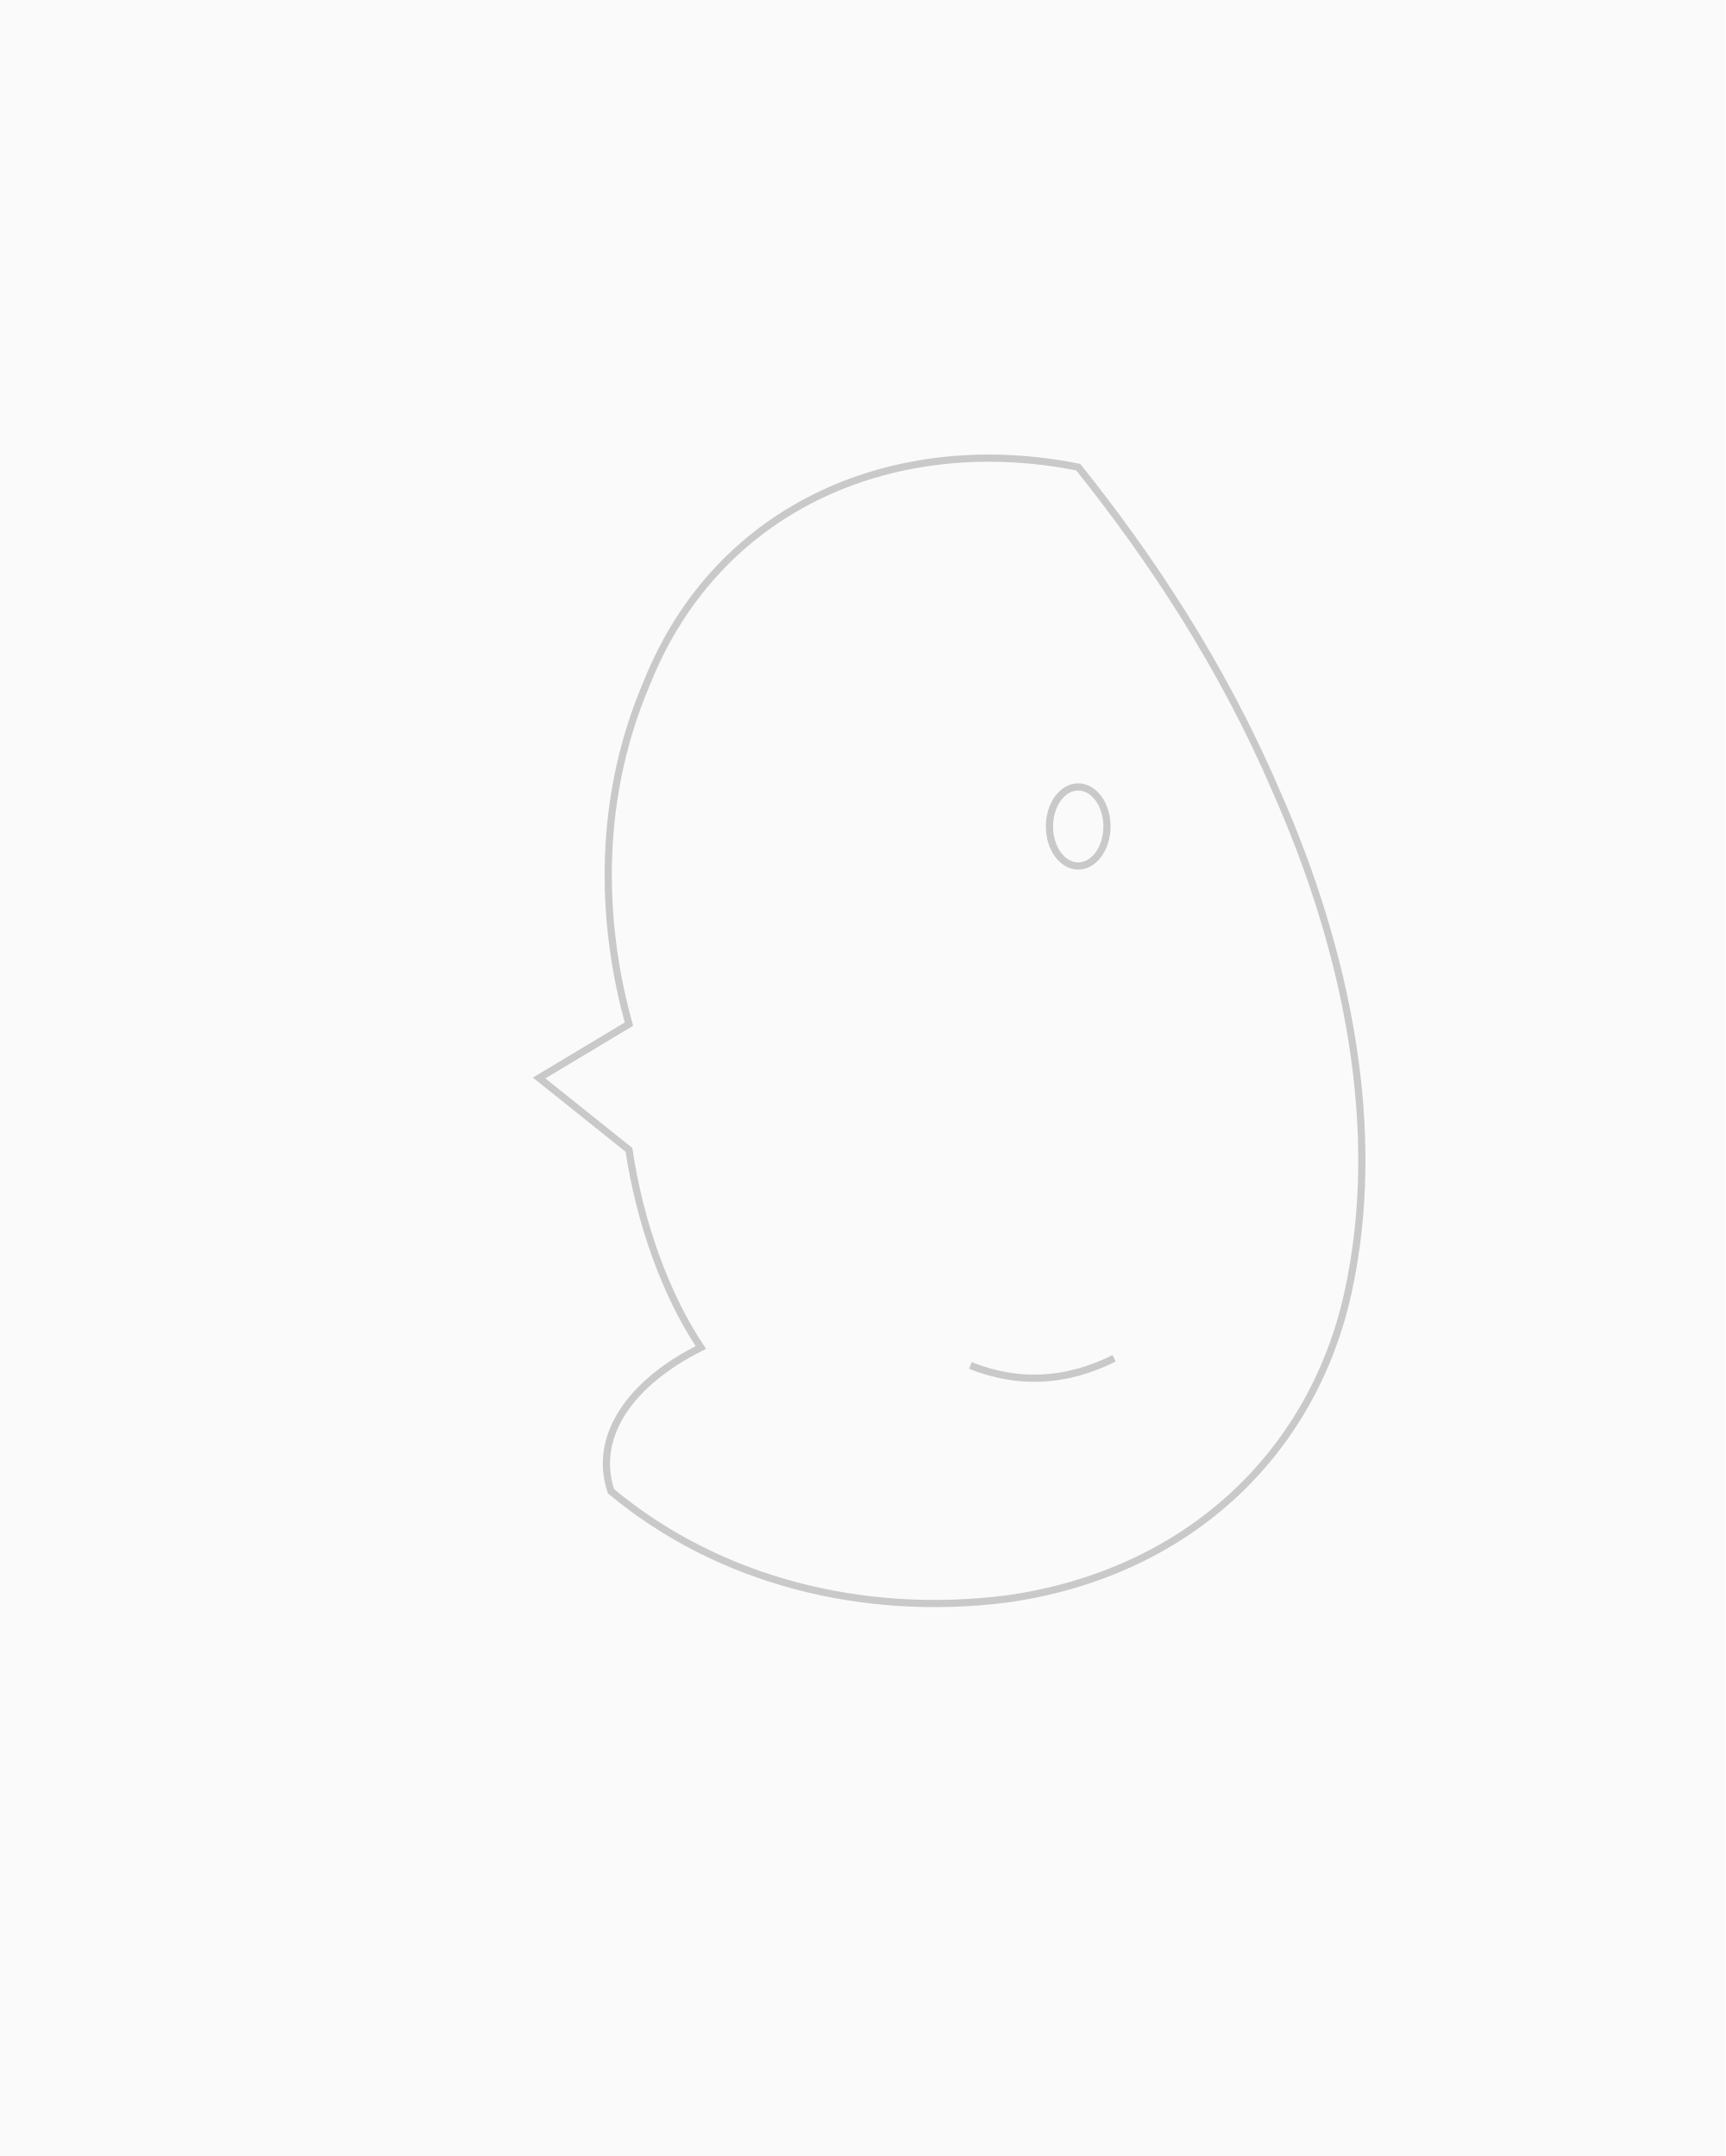
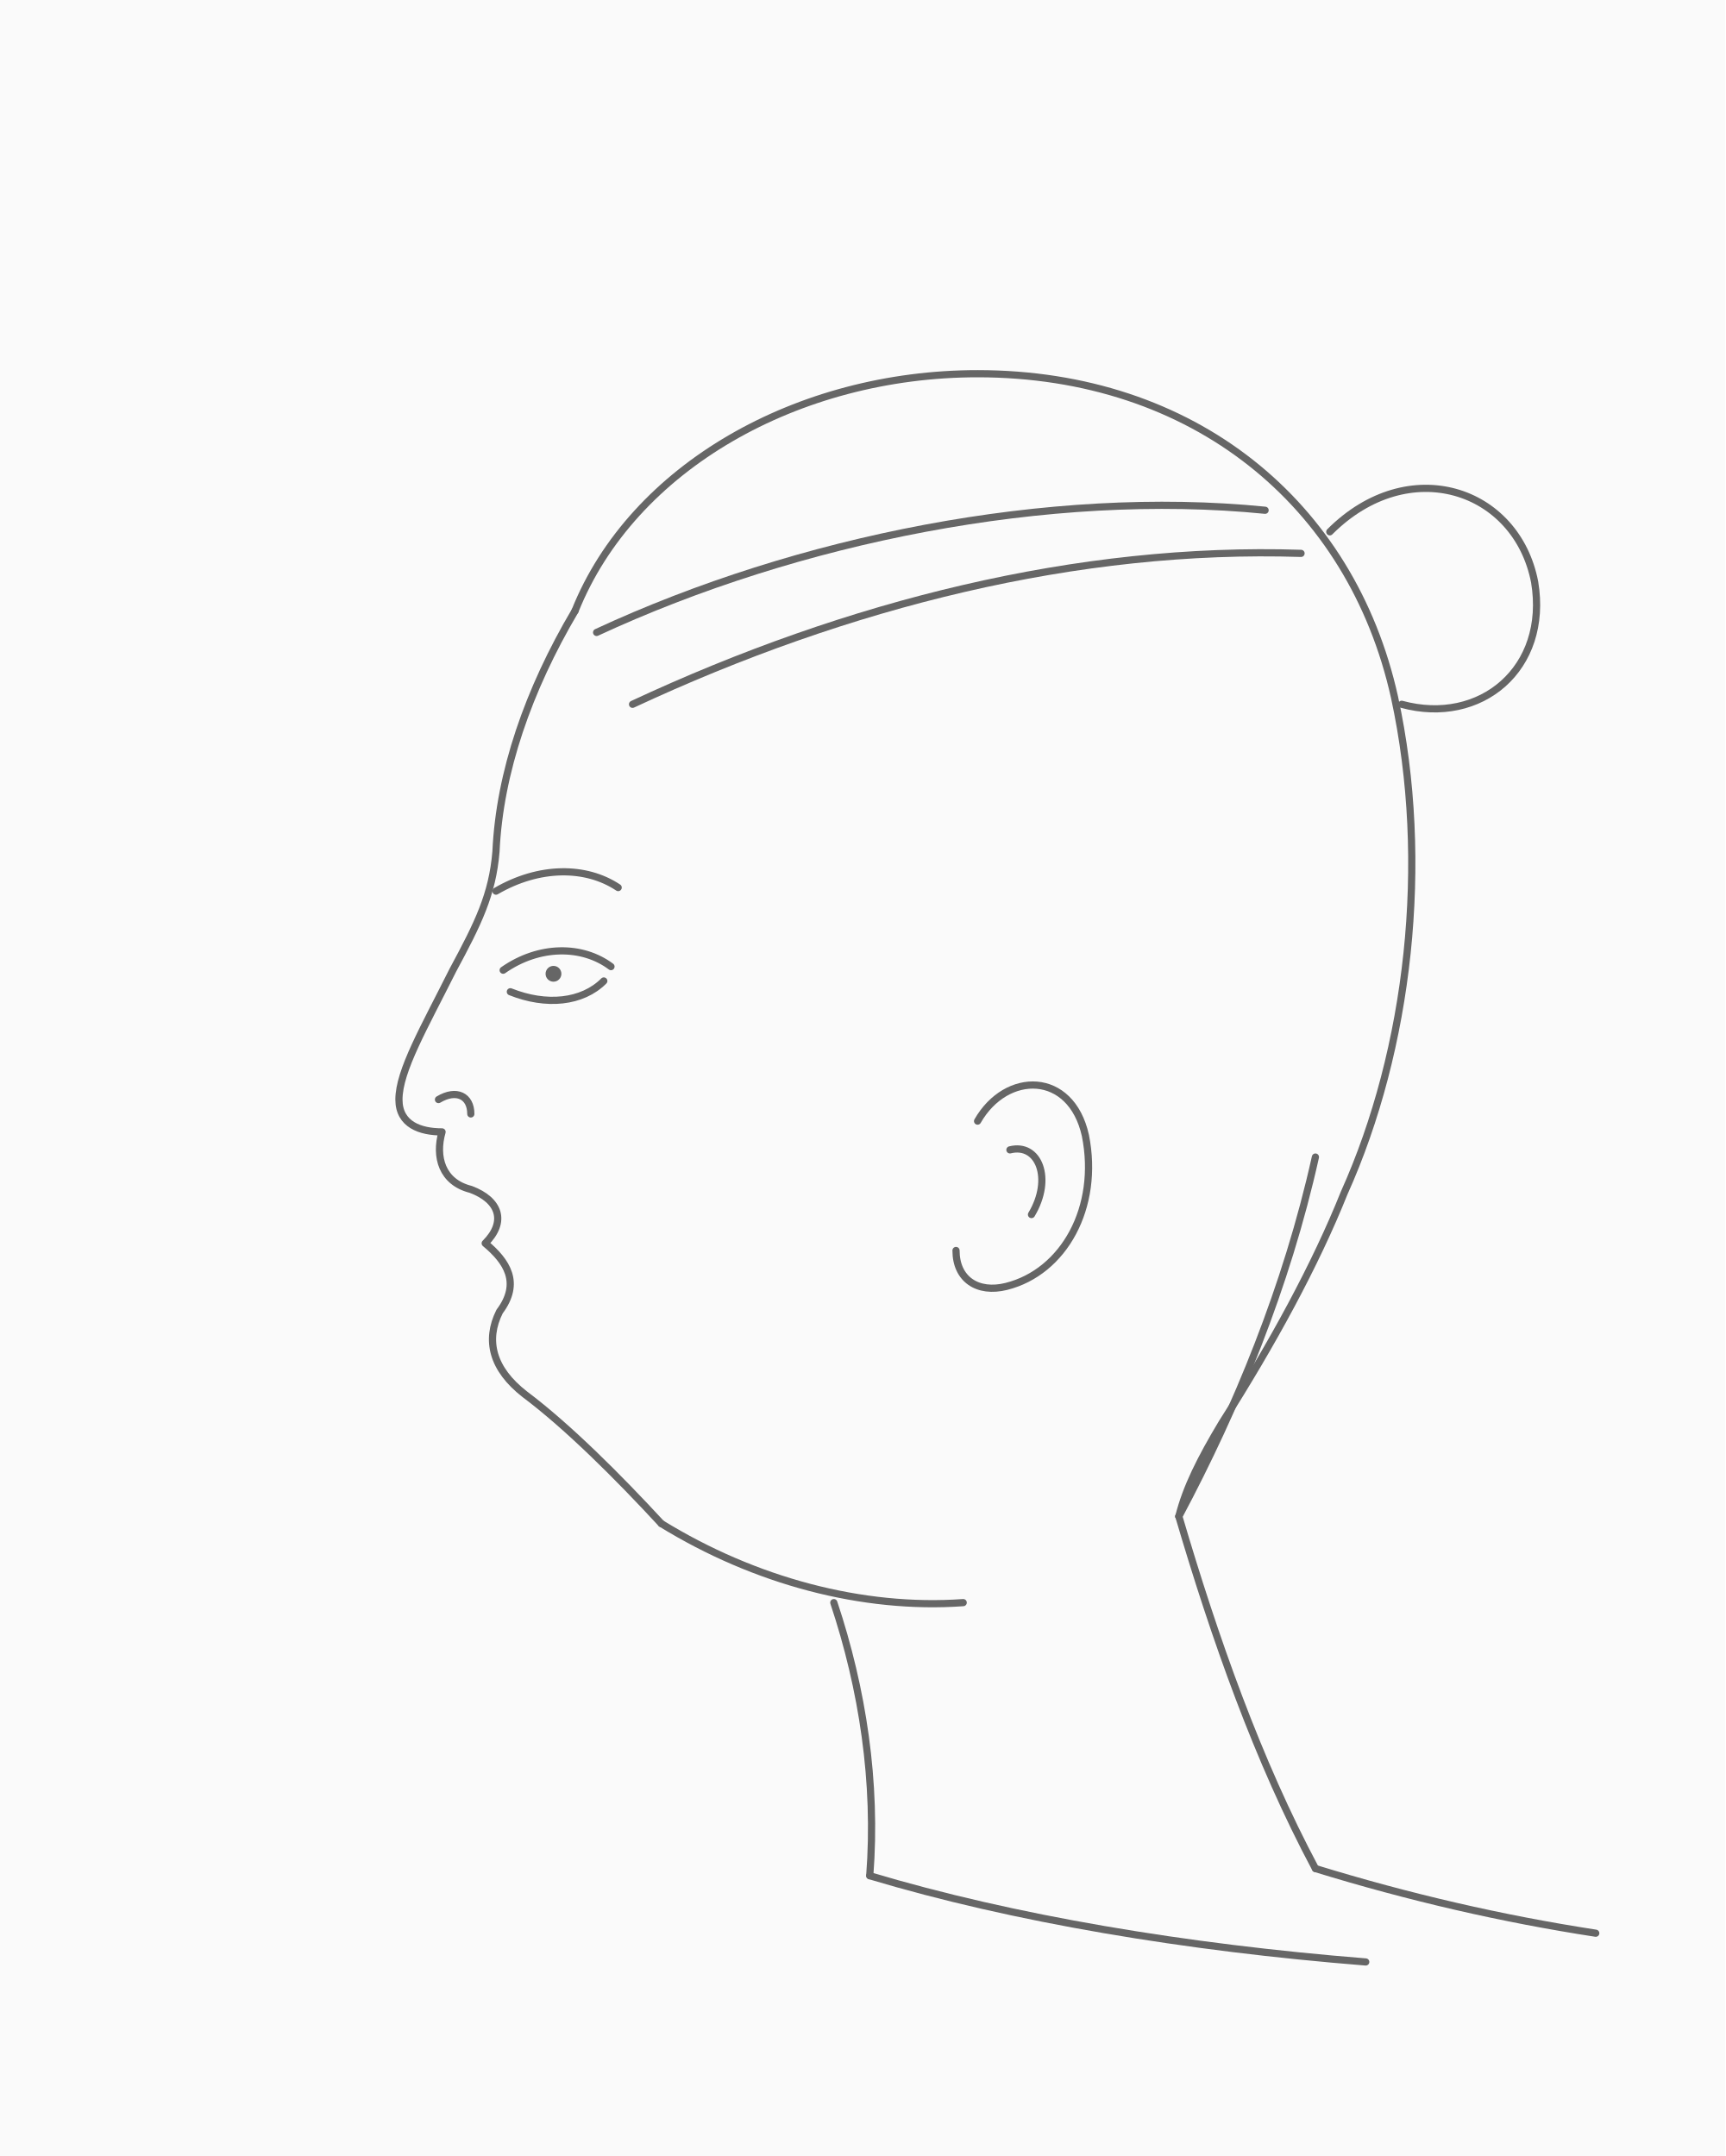
<svg xmlns="http://www.w3.org/2000/svg" viewBox="0 0 480 600" width="480" height="600">
  <rect width="480" height="600" fill="#fafafa" />
-   <path d="M300 130            C 250 120, 200 140, 180 190            C 165 225, 168 260, 175 285            L 150 300            L 175 320            C 178 340, 185 360, 195 375            C 175 385, 165 400, 170 415            C 200 440, 240 450, 280 445            C 330 438, 365 405, 375 360            C 385 315, 375 265, 355 220            C 340 185, 320 155, 300 130 Z" fill="none" stroke="#c9c9c9" stroke-width="2" />
-   <ellipse cx="300" cy="230" rx="8" ry="11" fill="none" stroke="#c9c9c9" stroke-width="2" />
-   <path d="M270 380 Q290 388 310 378" fill="none" stroke="#c9c9c9" stroke-width="2" />
+   <g fill="none" stroke="#666666" stroke-width="2" stroke-linecap="round" stroke-linejoin="round">
+     <path d="M160 170              C147 192 139 215 138 237              C137 249 133 257 126 270              C118 286 111 298 111 306              C111 313 117 315 123 315              C121 322 123 329 131 331              C139 334 141 340 135 346              C141 351 145 357 139 365              C135 373 137 381 146 388              C158 397 172 411 184 424" />
+     <path d="M184 424 C210 440 240 448 268 446" />
+     <path d="M272 312 C280 298 298 298 302 316 C306 336 296 354 280 358 C272 360 266 356 266 348" />
+     <path d="M281 320 C289 318 293 328 287 338" />
+     <path d="M160 170 C176 130 222 104 272 104 C332 104 376 140 388 194 C398 240 392 292 374 332 C366 352 354 374 340 396 C334 406 330 414 328 422" />
+     <path d="M370 148 C392 126 422 136 427 162 C431 186 412 202 390 196" />
+     <path d="M166 176 C222 150 292 136 352 142" />
+     <path d="M176 196 C236 168 300 152 362 154" />
+     <path d="M328 422 C344 392 358 358 366 322" />
+     <path d="M138 248 C150 241 163 241 172 247" />
+     <path d="M140 270 C150 263 162 263 170 269" />
+     <path d="M142 276 C152 280 162 279 168 273" />
+     <circle cx="154" cy="271" r="2.2" fill="#666666" stroke="none" />
+     <path d="M122 306 C127 303 131 305 131 310" />
+     <path d="M232 446 C240 470 244 496 242 522" />
+     <path d="M328 422 C338 456 350 490 366 520" />
+     <path d="M242 522 C282 534 330 542 380 546" />
+     <path d="M366 520 C392 528 418 534 444 538" />
+   </g>
</svg>
